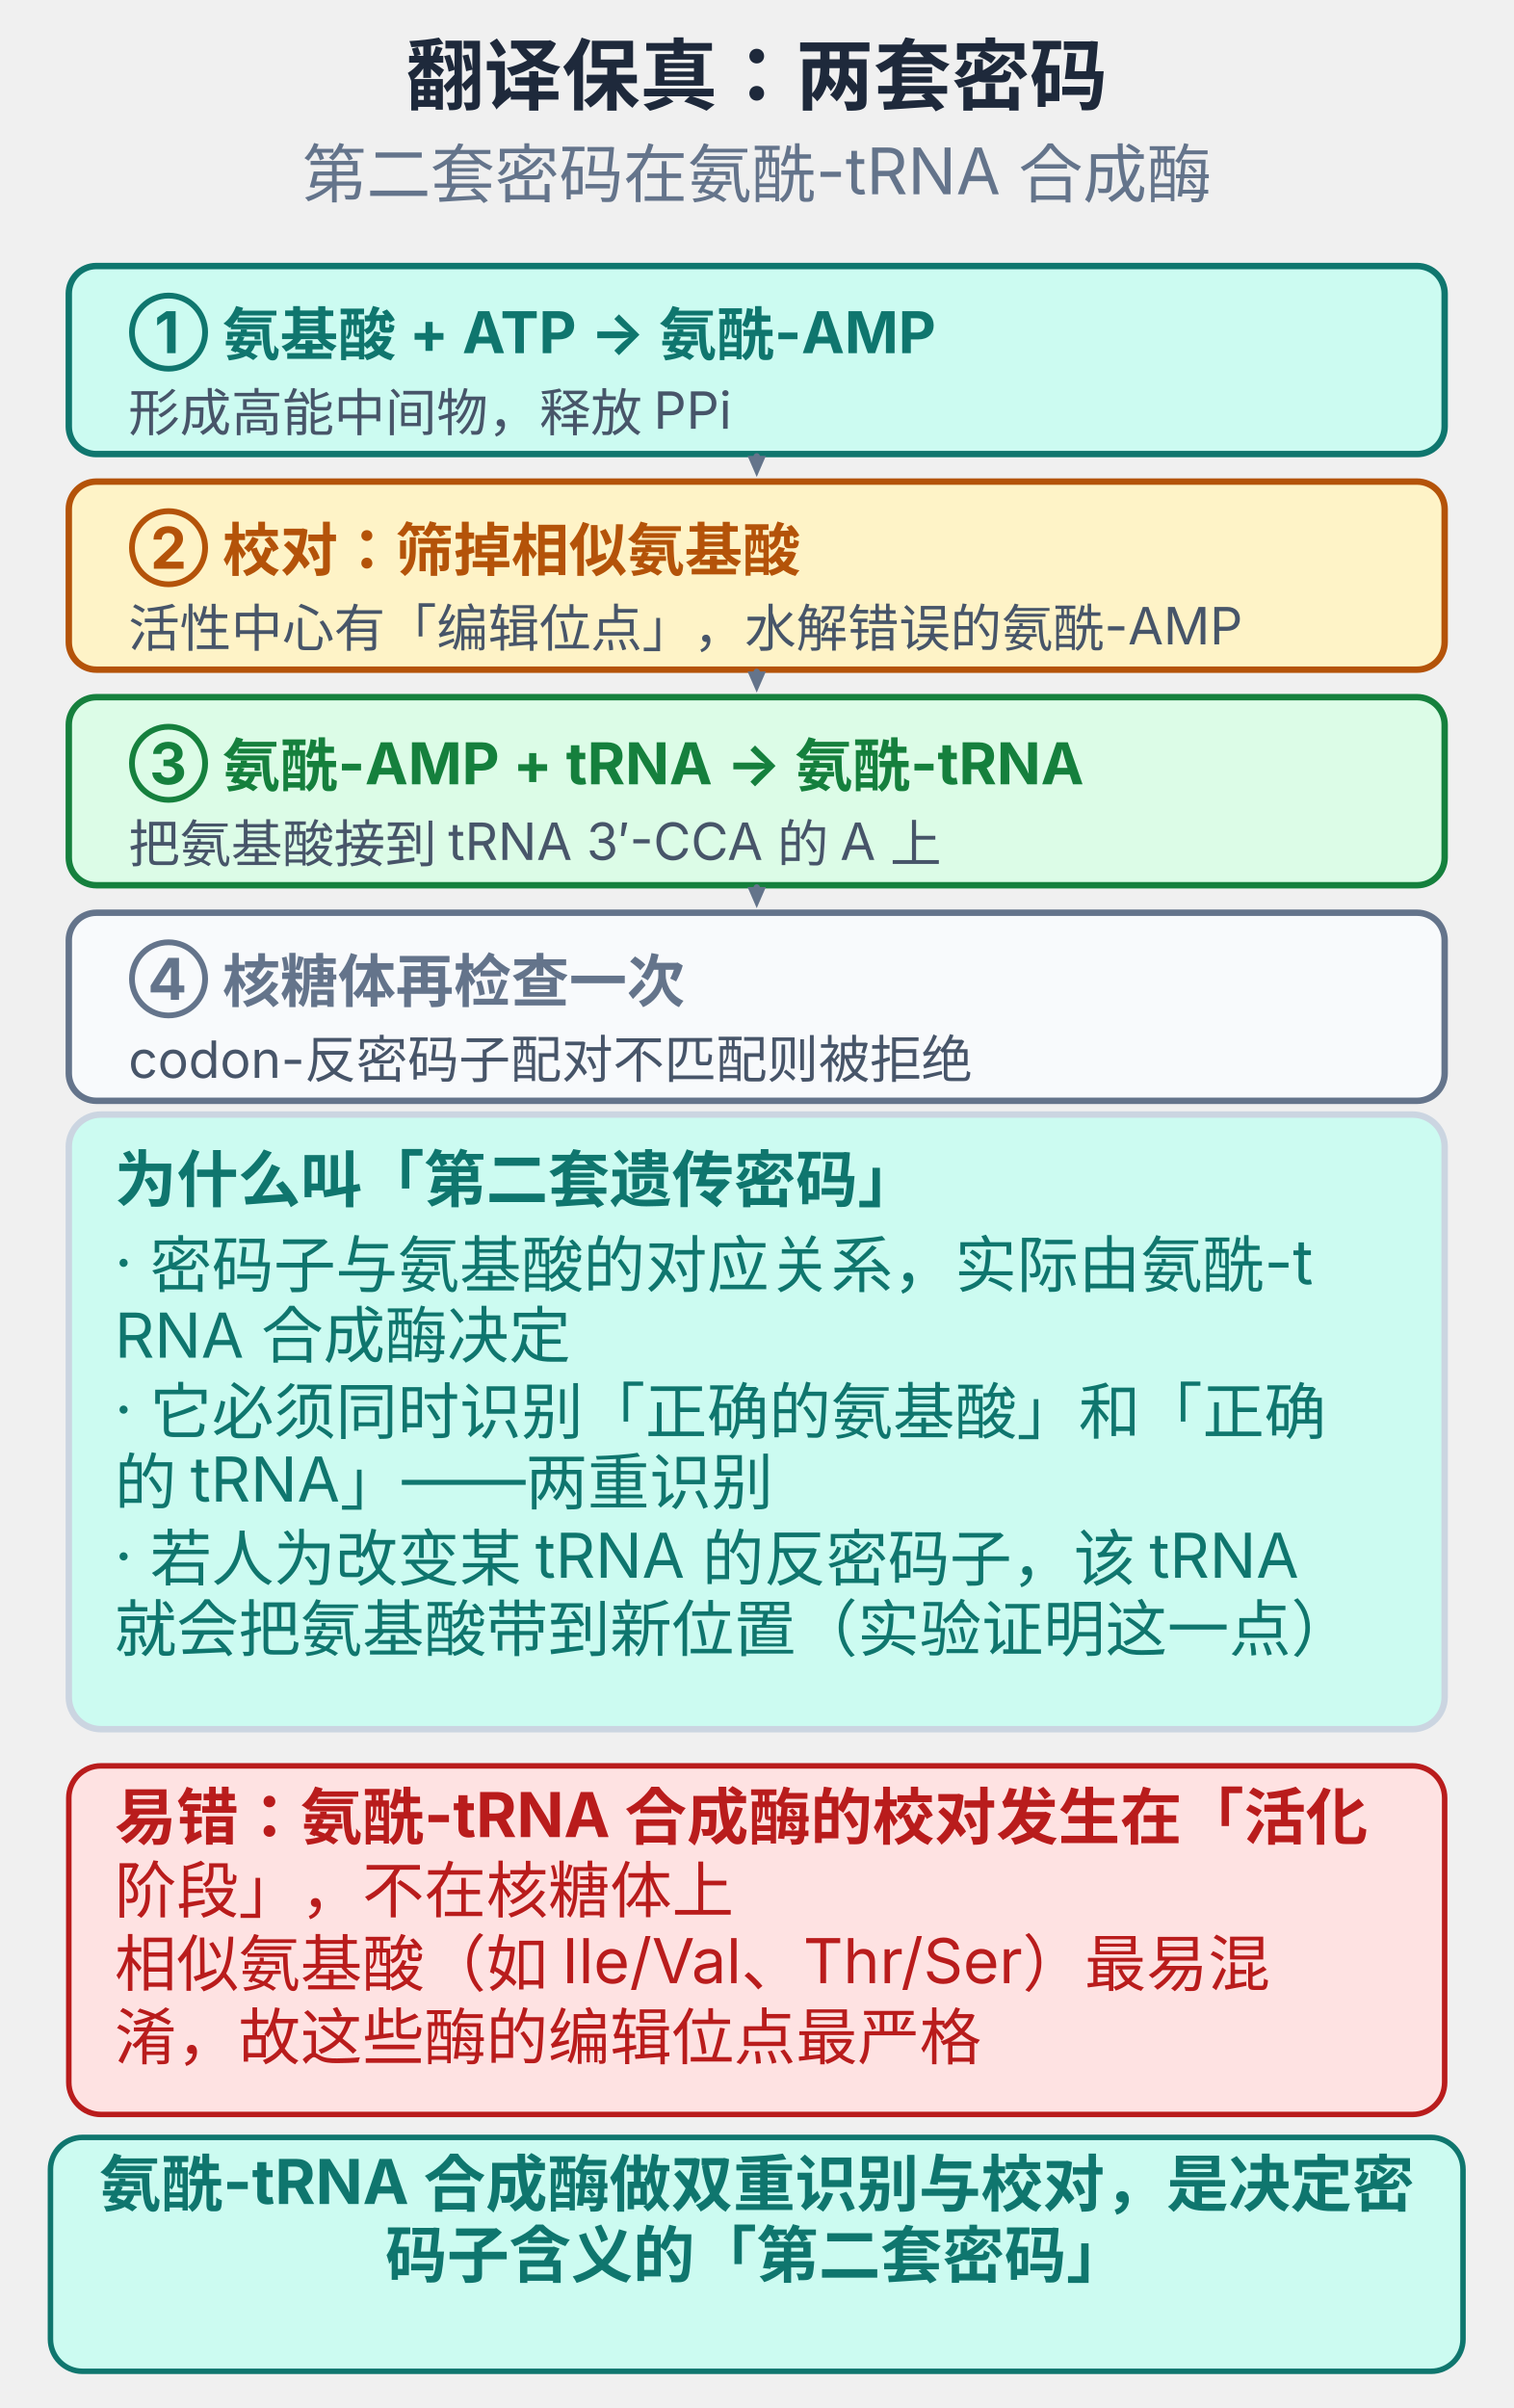
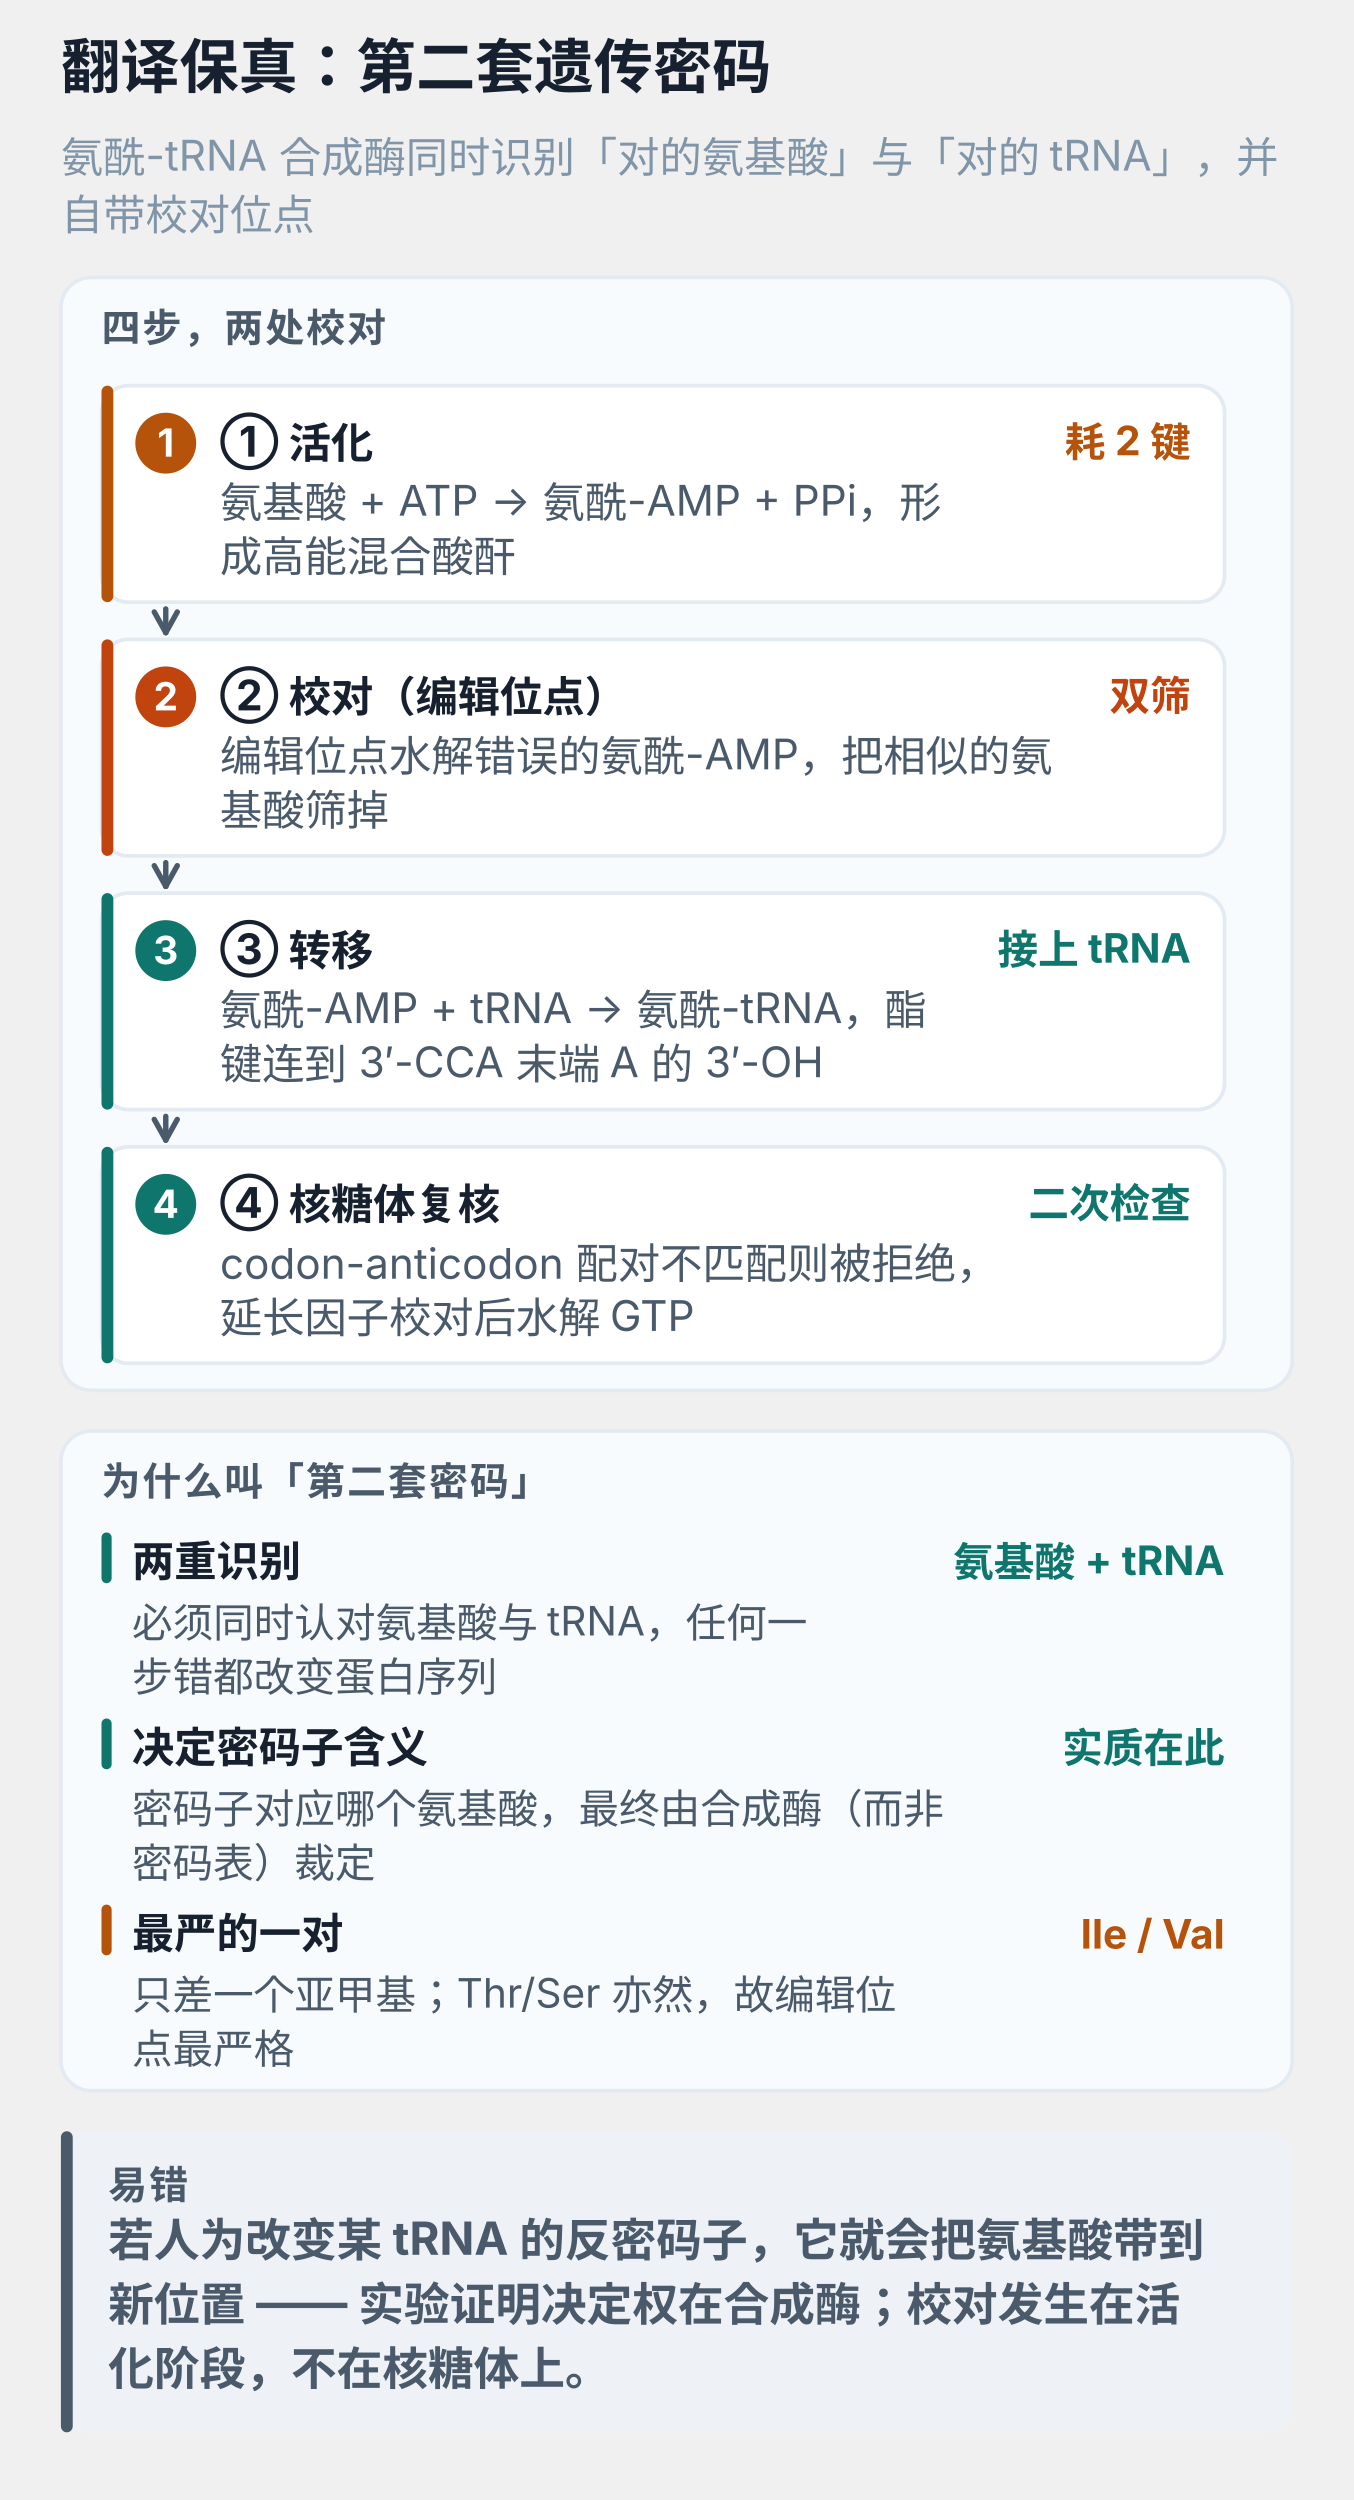
- <svg xmlns="http://www.w3.org/2000/svg" viewBox="0 0 330 525" width="100%" style="max-width:330px;display:block;margin:0 auto;background:#ffffff;border-radius:10px" role="img">
-   <text x="165.0" y="22.6" text-anchor="middle" font-size="17" font-weight="700" fill="#1e293b" font-family="-apple-system,'PingFang SC','Microsoft YaHei',sans-serif">翻译保真：两套密码</text>
-   <text x="165.0" y="43.0" text-anchor="middle" font-size="14" font-weight="400" fill="#64748b" font-family="-apple-system,'PingFang SC','Microsoft YaHei',sans-serif">第二套密码在氨酰-tRNA 合成酶</text>
-   <rect x="15.0" y="58.0" width="300.0" height="41.0" rx="6" fill="#ccfbf1" stroke="#0f766e" stroke-width="1.4" />
-   <text x="28.0" y="77.0" text-anchor="start" font-size="12.6" font-weight="700" fill="#0f766e" font-family="-apple-system,'PingFang SC','Microsoft YaHei',sans-serif">① 氨基酸 + ATP → 氨酰-AMP</text>
-   <text x="28.0" y="94.0" text-anchor="start" font-size="11.2" font-weight="400" fill="#475569" font-family="-apple-system,'PingFang SC','Microsoft YaHei',sans-serif">形成高能中间物，释放 PPi</text>
-   <line x1="165.0" y1="100.0" x2="165.0" y2="99.5" stroke="#64748b" stroke-width="1.4" stroke-linecap="round" />
-   <polygon points="165.0,104.0 163.0,99.4 167.0,99.4" fill="#64748b" />
-   <rect x="15.0" y="105.0" width="300.0" height="41.0" rx="6" fill="#fef3c7" stroke="#b45309" stroke-width="1.4" />
-   <text x="28.0" y="124.0" text-anchor="start" font-size="12.6" font-weight="700" fill="#b45309" font-family="-apple-system,'PingFang SC','Microsoft YaHei',sans-serif">② 校对：筛掉相似氨基酸</text>
-   <text x="28.0" y="141.0" text-anchor="start" font-size="11.2" font-weight="400" fill="#475569" font-family="-apple-system,'PingFang SC','Microsoft YaHei',sans-serif">活性中心有「编辑位点」，水解错误的氨酰-AMP</text>
-   <line x1="165.0" y1="147.0" x2="165.0" y2="146.5" stroke="#64748b" stroke-width="1.4" stroke-linecap="round" />
-   <polygon points="165.0,151.0 163.0,146.4 167.0,146.4" fill="#64748b" />
-   <rect x="15.0" y="152.0" width="300.0" height="41.0" rx="6" fill="#dcfce7" stroke="#15803d" stroke-width="1.4" />
-   <text x="28.0" y="171.0" text-anchor="start" font-size="12.6" font-weight="700" fill="#15803d" font-family="-apple-system,'PingFang SC','Microsoft YaHei',sans-serif">③ 氨酰-AMP + tRNA → 氨酰-tRNA</text>
-   <text x="28.0" y="188.0" text-anchor="start" font-size="11.2" font-weight="400" fill="#475569" font-family="-apple-system,'PingFang SC','Microsoft YaHei',sans-serif">把氨基酸接到 tRNA 3′-CCA 的 A 上</text>
-   <line x1="165.0" y1="194.0" x2="165.0" y2="193.5" stroke="#64748b" stroke-width="1.4" stroke-linecap="round" />
-   <polygon points="165.0,198.0 163.0,193.4 167.0,193.4" fill="#64748b" />
-   <rect x="15.0" y="199.0" width="300.0" height="41.0" rx="6" fill="#f8fafc" stroke="#64748b" stroke-width="1.4" />
-   <text x="28.0" y="218.0" text-anchor="start" font-size="12.6" font-weight="700" fill="#64748b" font-family="-apple-system,'PingFang SC','Microsoft YaHei',sans-serif">④ 核糖体再检查一次</text>
-   <text x="28.0" y="235.0" text-anchor="start" font-size="11.2" font-weight="400" fill="#475569" font-family="-apple-system,'PingFang SC','Microsoft YaHei',sans-serif"> codon-反密码子配对不匹配则被拒绝</text>
-   <rect x="15.0" y="243.0" width="300.0" height="134.0" rx="7" fill="#ccfbf1" stroke="#cbd5e1" stroke-width="1.4" />
-   <text x="25.0" y="262.0" text-anchor="start" font-size="13.5" font-weight="700" fill="#0f766e" font-family="-apple-system,'PingFang SC','Microsoft YaHei',sans-serif">为什么叫「第二套遗传密码」</text>
-   <text x="25.0" y="280.0" text-anchor="start" font-size="13.5" font-weight="400" fill="#0f766e" font-family="-apple-system,'PingFang SC','Microsoft YaHei',sans-serif">· 密码子与氨基酸的对应关系，实际由氨酰-t</text>
-   <text x="25.0" y="296.0" text-anchor="start" font-size="13.5" font-weight="400" fill="#0f766e" font-family="-apple-system,'PingFang SC','Microsoft YaHei',sans-serif">RNA 合成酶决定</text>
-   <text x="25.0" y="312.0" text-anchor="start" font-size="13.5" font-weight="400" fill="#0f766e" font-family="-apple-system,'PingFang SC','Microsoft YaHei',sans-serif">· 它必须同时识别「正确的氨基酸」和「正确</text>
-   <text x="25.0" y="328.0" text-anchor="start" font-size="13.5" font-weight="400" fill="#0f766e" font-family="-apple-system,'PingFang SC','Microsoft YaHei',sans-serif">的 tRNA」——两重识别</text>
-   <text x="25.0" y="344.0" text-anchor="start" font-size="13.5" font-weight="400" fill="#0f766e" font-family="-apple-system,'PingFang SC','Microsoft YaHei',sans-serif">· 若人为改变某 tRNA 的反密码子，该 tRNA</text>
-   <text x="25.0" y="360.0" text-anchor="start" font-size="13.5" font-weight="400" fill="#0f766e" font-family="-apple-system,'PingFang SC','Microsoft YaHei',sans-serif"> 就会把氨基酸带到新位置（实验证明这一点）</text>
-   <rect x="15.0" y="385.0" width="300.0" height="76.0" rx="7" fill="#fee2e2" stroke="#b91c1c" stroke-width="1.2" />
-   <text x="25.0" y="401.0" text-anchor="start" font-size="13.5" font-weight="700" fill="#b91c1c" font-family="-apple-system,'PingFang SC','Microsoft YaHei',sans-serif">易错：氨酰-tRNA 合成酶的校对发生在「活化</text>
-   <text x="25.0" y="417.0" text-anchor="start" font-size="13.5" font-weight="400" fill="#b91c1c" font-family="-apple-system,'PingFang SC','Microsoft YaHei',sans-serif">阶段」，不在核糖体上</text>
-   <text x="25.0" y="433.0" text-anchor="start" font-size="13.5" font-weight="400" fill="#b91c1c" font-family="-apple-system,'PingFang SC','Microsoft YaHei',sans-serif">相似氨基酸（如 Ile/Val、Thr/Ser）最易混</text>
-   <text x="25.0" y="449.0" text-anchor="start" font-size="13.5" font-weight="400" fill="#b91c1c" font-family="-apple-system,'PingFang SC','Microsoft YaHei',sans-serif">淆，故这些酶的编辑位点最严格</text>
-   <rect x="11.0" y="466.0" width="308.0" height="51.0" rx="7" fill="#ccfbf1" stroke="#0f766e" stroke-width="1.2" />
-   <text x="165.0" y="481.0" text-anchor="middle" font-size="13.5" font-weight="700" fill="#0f766e" font-family="-apple-system,'PingFang SC','Microsoft YaHei',sans-serif">氨酰-tRNA 合成酶做双重识别与校对，是决定密</text>
-   <text x="165.0" y="496.5" text-anchor="middle" font-size="13.5" font-weight="700" fill="#0f766e" font-family="-apple-system,'PingFang SC','Microsoft YaHei',sans-serif">码子含义的「第二套密码」</text>
+ <svg xmlns="http://www.w3.org/2000/svg" viewBox="0 0 400 739" width="100%" style="max-width:400px;display:block;margin:0 auto;background:#ffffff;border-radius:12px" role="img" aria-label="翻译保真：第二套遗传密码">
+   <text x="18.0" y="26.0" font-size="17.5" font-weight="700" fill="#16202e" font-family="-apple-system,BlinkMacSystemFont,'PingFang SC','Microsoft YaHei',sans-serif">翻译保真：第二套遗传密码</text>
+   <text x="18.0" y="51.0" font-size="12.5" font-weight="400" fill="#8095a8" font-family="-apple-system,BlinkMacSystemFont,'PingFang SC','Microsoft YaHei',sans-serif">氨酰-tRNA 合成酶同时识别「对的氨基酸」与「对的 tRNA」，并</text>
+   <text x="18.0" y="68.0" font-size="12.5" font-weight="400" fill="#8095a8" font-family="-apple-system,BlinkMacSystemFont,'PingFang SC','Microsoft YaHei',sans-serif">自带校对位点</text>
+   <rect x="18.0" y="82.0" width="364.0" height="329.0" rx="9" fill="#f8fbfd" stroke="#e3eaf2" stroke-width="1.1" />
+   <text x="30.0" y="101.0" font-size="11.5" font-weight="700" fill="#4a5a6b" letter-spacing="0.6" font-family="-apple-system,BlinkMacSystemFont,'PingFang SC','Microsoft YaHei',sans-serif">四步，两处校对</text>
+   <rect x="30.0" y="114.0" width="332.0" height="64.0" rx="8" fill="#ffffff" stroke="#e3eaf2" stroke-width="1.1" />
+   <rect x="30.0" y="114.0" width="3.5" height="64.0" rx="1.8" fill="#b45309" />
+   <circle cx="49.0" cy="131.0" r="9" fill="#b45309" />
+   <text x="49.0" y="135.0" text-anchor="middle" font-size="11.5" font-weight="700" fill="#ffffff" font-family="-apple-system,BlinkMacSystemFont,'PingFang SC','Microsoft YaHei',sans-serif">1</text>
+   <text x="65.0" y="135.0" font-size="12.5" font-weight="700" fill="#16202e" font-family="-apple-system,BlinkMacSystemFont,'PingFang SC','Microsoft YaHei',sans-serif">① 活化</text>
+   <text x="352.0" y="135.0" text-anchor="end" font-size="12" font-weight="700" fill="#b45309" font-family="-apple-system,BlinkMacSystemFont,'PingFang SC','Microsoft YaHei',sans-serif">耗 2 键</text>
+   <text x="65.0" y="153.0" font-size="12.5" font-weight="400" fill="#4a5a6b" font-family="-apple-system,BlinkMacSystemFont,'PingFang SC','Microsoft YaHei',sans-serif">氨基酸 + ATP → 氨酰-AMP + PPi，形</text>
+   <text x="65.0" y="169.0" font-size="12.5" font-weight="400" fill="#4a5a6b" font-family="-apple-system,BlinkMacSystemFont,'PingFang SC','Microsoft YaHei',sans-serif">成高能混合酸酐</text>
+   <line x1="49.0" y1="180.0" x2="49.0" y2="187.0" stroke="#4a5a6b" stroke-width="1.6" stroke-linecap="round" />
+   <line x1="49.0" y1="187.0" x2="45.6" y2="180.9" stroke="#4a5a6b" stroke-width="1.6" stroke-linecap="round" />
+   <line x1="49.0" y1="187.0" x2="52.4" y2="180.9" stroke="#4a5a6b" stroke-width="1.6" stroke-linecap="round" />
+   <rect x="30.0" y="189.0" width="332.0" height="64.0" rx="8" fill="#ffffff" stroke="#e3eaf2" stroke-width="1.1" />
+   <rect x="30.0" y="189.0" width="3.5" height="64.0" rx="1.8" fill="#c1440e" />
+   <circle cx="49.0" cy="206.0" r="9" fill="#c1440e" />
+   <text x="49.0" y="210.0" text-anchor="middle" font-size="11.5" font-weight="700" fill="#ffffff" font-family="-apple-system,BlinkMacSystemFont,'PingFang SC','Microsoft YaHei',sans-serif">2</text>
+   <text x="65.0" y="210.0" font-size="12.5" font-weight="700" fill="#16202e" font-family="-apple-system,BlinkMacSystemFont,'PingFang SC','Microsoft YaHei',sans-serif">② 校对（编辑位点）</text>
+   <text x="352.0" y="210.0" text-anchor="end" font-size="12" font-weight="700" fill="#c1440e" font-family="-apple-system,BlinkMacSystemFont,'PingFang SC','Microsoft YaHei',sans-serif">双筛</text>
+   <text x="65.0" y="228.0" font-size="12.5" font-weight="400" fill="#4a5a6b" font-family="-apple-system,BlinkMacSystemFont,'PingFang SC','Microsoft YaHei',sans-serif">编辑位点水解错误的氨酰-AMP，把相似的氨</text>
+   <text x="65.0" y="244.0" font-size="12.5" font-weight="400" fill="#4a5a6b" font-family="-apple-system,BlinkMacSystemFont,'PingFang SC','Microsoft YaHei',sans-serif">基酸筛掉</text>
+   <line x1="49.0" y1="255.0" x2="49.0" y2="262.0" stroke="#4a5a6b" stroke-width="1.6" stroke-linecap="round" />
+   <line x1="49.0" y1="262.0" x2="45.6" y2="255.9" stroke="#4a5a6b" stroke-width="1.6" stroke-linecap="round" />
+   <line x1="49.0" y1="262.0" x2="52.4" y2="255.9" stroke="#4a5a6b" stroke-width="1.6" stroke-linecap="round" />
+   <rect x="30.0" y="264.0" width="332.0" height="64.0" rx="8" fill="#ffffff" stroke="#e3eaf2" stroke-width="1.1" />
+   <rect x="30.0" y="264.0" width="3.5" height="64.0" rx="1.8" fill="#0f766e" />
+   <circle cx="49.0" cy="281.0" r="9" fill="#0f766e" />
+   <text x="49.0" y="285.0" text-anchor="middle" font-size="11.5" font-weight="700" fill="#ffffff" font-family="-apple-system,BlinkMacSystemFont,'PingFang SC','Microsoft YaHei',sans-serif">3</text>
+   <text x="65.0" y="285.0" font-size="12.5" font-weight="700" fill="#16202e" font-family="-apple-system,BlinkMacSystemFont,'PingFang SC','Microsoft YaHei',sans-serif">③ 转移</text>
+   <text x="352.0" y="285.0" text-anchor="end" font-size="12" font-weight="700" fill="#0f766e" font-family="-apple-system,BlinkMacSystemFont,'PingFang SC','Microsoft YaHei',sans-serif">接上 tRNA</text>
+   <text x="65.0" y="303.0" font-size="12.5" font-weight="400" fill="#4a5a6b" font-family="-apple-system,BlinkMacSystemFont,'PingFang SC','Microsoft YaHei',sans-serif">氨酰-AMP + tRNA → 氨酰-tRNA，酯</text>
+   <text x="65.0" y="319.0" font-size="12.5" font-weight="400" fill="#4a5a6b" font-family="-apple-system,BlinkMacSystemFont,'PingFang SC','Microsoft YaHei',sans-serif">键连到 3′-CCA 末端 A 的 3′-OH</text>
+   <line x1="49.0" y1="330.0" x2="49.0" y2="337.0" stroke="#4a5a6b" stroke-width="1.6" stroke-linecap="round" />
+   <line x1="49.0" y1="337.0" x2="45.6" y2="330.9" stroke="#4a5a6b" stroke-width="1.6" stroke-linecap="round" />
+   <line x1="49.0" y1="337.0" x2="52.4" y2="330.9" stroke="#4a5a6b" stroke-width="1.6" stroke-linecap="round" />
+   <rect x="30.0" y="339.0" width="332.0" height="64.0" rx="8" fill="#ffffff" stroke="#e3eaf2" stroke-width="1.1" />
+   <rect x="30.0" y="339.0" width="3.5" height="64.0" rx="1.8" fill="#0f766e" />
+   <circle cx="49.0" cy="356.0" r="9" fill="#0f766e" />
+   <text x="49.0" y="360.0" text-anchor="middle" font-size="11.5" font-weight="700" fill="#ffffff" font-family="-apple-system,BlinkMacSystemFont,'PingFang SC','Microsoft YaHei',sans-serif">4</text>
+   <text x="65.0" y="360.0" font-size="12.5" font-weight="700" fill="#16202e" font-family="-apple-system,BlinkMacSystemFont,'PingFang SC','Microsoft YaHei',sans-serif">④ 核糖体复核</text>
+   <text x="352.0" y="360.0" text-anchor="end" font-size="12" font-weight="700" fill="#0f766e" font-family="-apple-system,BlinkMacSystemFont,'PingFang SC','Microsoft YaHei',sans-serif">二次检查</text>
+   <text x="65.0" y="378.0" font-size="12.5" font-weight="400" fill="#4a5a6b" font-family="-apple-system,BlinkMacSystemFont,'PingFang SC','Microsoft YaHei',sans-serif">codon-anticodon 配对不匹配则被拒绝，</text>
+   <text x="65.0" y="394.0" font-size="12.5" font-weight="400" fill="#4a5a6b" font-family="-apple-system,BlinkMacSystemFont,'PingFang SC','Microsoft YaHei',sans-serif">延长因子校对后水解 GTP</text>
+   <rect x="18.0" y="423.0" width="364.0" height="195.0" rx="9" fill="#f8fbfd" stroke="#e3eaf2" stroke-width="1.1" />
+   <text x="30.0" y="442.0" font-size="11.5" font-weight="700" fill="#4a5a6b" letter-spacing="0.6" font-family="-apple-system,BlinkMacSystemFont,'PingFang SC','Microsoft YaHei',sans-serif">为什么叫「第二套密码」</text>
+   <rect x="30.0" y="453.0" width="3.0" height="15.0" rx="1.5" fill="#0f766e" />
+   <text x="39.0" y="466.0" font-size="12.5" font-weight="700" fill="#16202e" font-family="-apple-system,BlinkMacSystemFont,'PingFang SC','Microsoft YaHei',sans-serif">两重识别</text>
+   <text x="362.0" y="466.0" text-anchor="end" font-size="12" font-weight="700" fill="#0f766e" font-family="-apple-system,BlinkMacSystemFont,'PingFang SC','Microsoft YaHei',sans-serif">氨基酸 + tRNA</text>
+   <text x="39.0" y="484.0" font-size="12" font-weight="400" fill="#4a5a6b" font-family="-apple-system,BlinkMacSystemFont,'PingFang SC','Microsoft YaHei',sans-serif">必须同时认对氨基酸与 tRNA，任何一</text>
+   <text x="39.0" y="500.0" font-size="12" font-weight="400" fill="#4a5a6b" font-family="-apple-system,BlinkMacSystemFont,'PingFang SC','Microsoft YaHei',sans-serif">步错都改变蛋白序列</text>
+   <rect x="30.0" y="508.0" width="3.0" height="15.0" rx="1.5" fill="#0f766e" />
+   <text x="39.0" y="521.0" font-size="12.5" font-weight="700" fill="#16202e" font-family="-apple-system,BlinkMacSystemFont,'PingFang SC','Microsoft YaHei',sans-serif">决定密码子含义</text>
+   <text x="362.0" y="521.0" text-anchor="end" font-size="12" font-weight="700" fill="#0f766e" font-family="-apple-system,BlinkMacSystemFont,'PingFang SC','Microsoft YaHei',sans-serif">实质在此</text>
+   <text x="39.0" y="539.0" font-size="12" font-weight="400" fill="#4a5a6b" font-family="-apple-system,BlinkMacSystemFont,'PingFang SC','Microsoft YaHei',sans-serif">密码子对应哪个氨基酸，最终由合成酶（而非</text>
+   <text x="39.0" y="555.0" font-size="12" font-weight="400" fill="#4a5a6b" font-family="-apple-system,BlinkMacSystemFont,'PingFang SC','Microsoft YaHei',sans-serif">密码表）裁定</text>
+   <rect x="30.0" y="563.0" width="3.0" height="15.0" rx="1.5" fill="#b45309" />
+   <text x="39.0" y="576.0" font-size="12.5" font-weight="700" fill="#16202e" font-family="-apple-system,BlinkMacSystemFont,'PingFang SC','Microsoft YaHei',sans-serif">最严的一对</text>
+   <text x="362.0" y="576.0" text-anchor="end" font-size="12" font-weight="700" fill="#b45309" font-family="-apple-system,BlinkMacSystemFont,'PingFang SC','Microsoft YaHei',sans-serif">Ile / Val</text>
+   <text x="39.0" y="594.0" font-size="12" font-weight="400" fill="#4a5a6b" font-family="-apple-system,BlinkMacSystemFont,'PingFang SC','Microsoft YaHei',sans-serif">只差一个亚甲基；Thr/Ser 亦然，故编辑位</text>
+   <text x="39.0" y="610.0" font-size="12" font-weight="400" fill="#4a5a6b" font-family="-apple-system,BlinkMacSystemFont,'PingFang SC','Microsoft YaHei',sans-serif">点最严格</text>
+   <rect x="18.0" y="630.0" width="364.0" height="89.0" rx="8" fill="#eef2f7" />
+   <rect x="18.0" y="630.0" width="3.5" height="89.0" rx="1.8" fill="#4a5a6b" />
+   <text x="32.0" y="650.0" font-size="11.5" font-weight="700" fill="#4a5a6b" letter-spacing="0.6" font-family="-apple-system,BlinkMacSystemFont,'PingFang SC','Microsoft YaHei',sans-serif">易错</text>
+   <text x="32.0" y="667.0" font-size="13.5" font-weight="700" fill="#4a5a6b" font-family="-apple-system,BlinkMacSystemFont,'PingFang SC','Microsoft YaHei',sans-serif">若人为改变某 tRNA 的反密码子，它就会把氨基酸带到</text>
+   <text x="32.0" y="686.0" font-size="13.5" font-weight="700" fill="#4a5a6b" font-family="-apple-system,BlinkMacSystemFont,'PingFang SC','Microsoft YaHei',sans-serif">新位置 —— 实验证明决定权在合成酶；校对发生在活</text>
+   <text x="32.0" y="705.0" font-size="13.5" font-weight="700" fill="#4a5a6b" font-family="-apple-system,BlinkMacSystemFont,'PingFang SC','Microsoft YaHei',sans-serif">化阶段，不在核糖体上。</text>
</svg>
